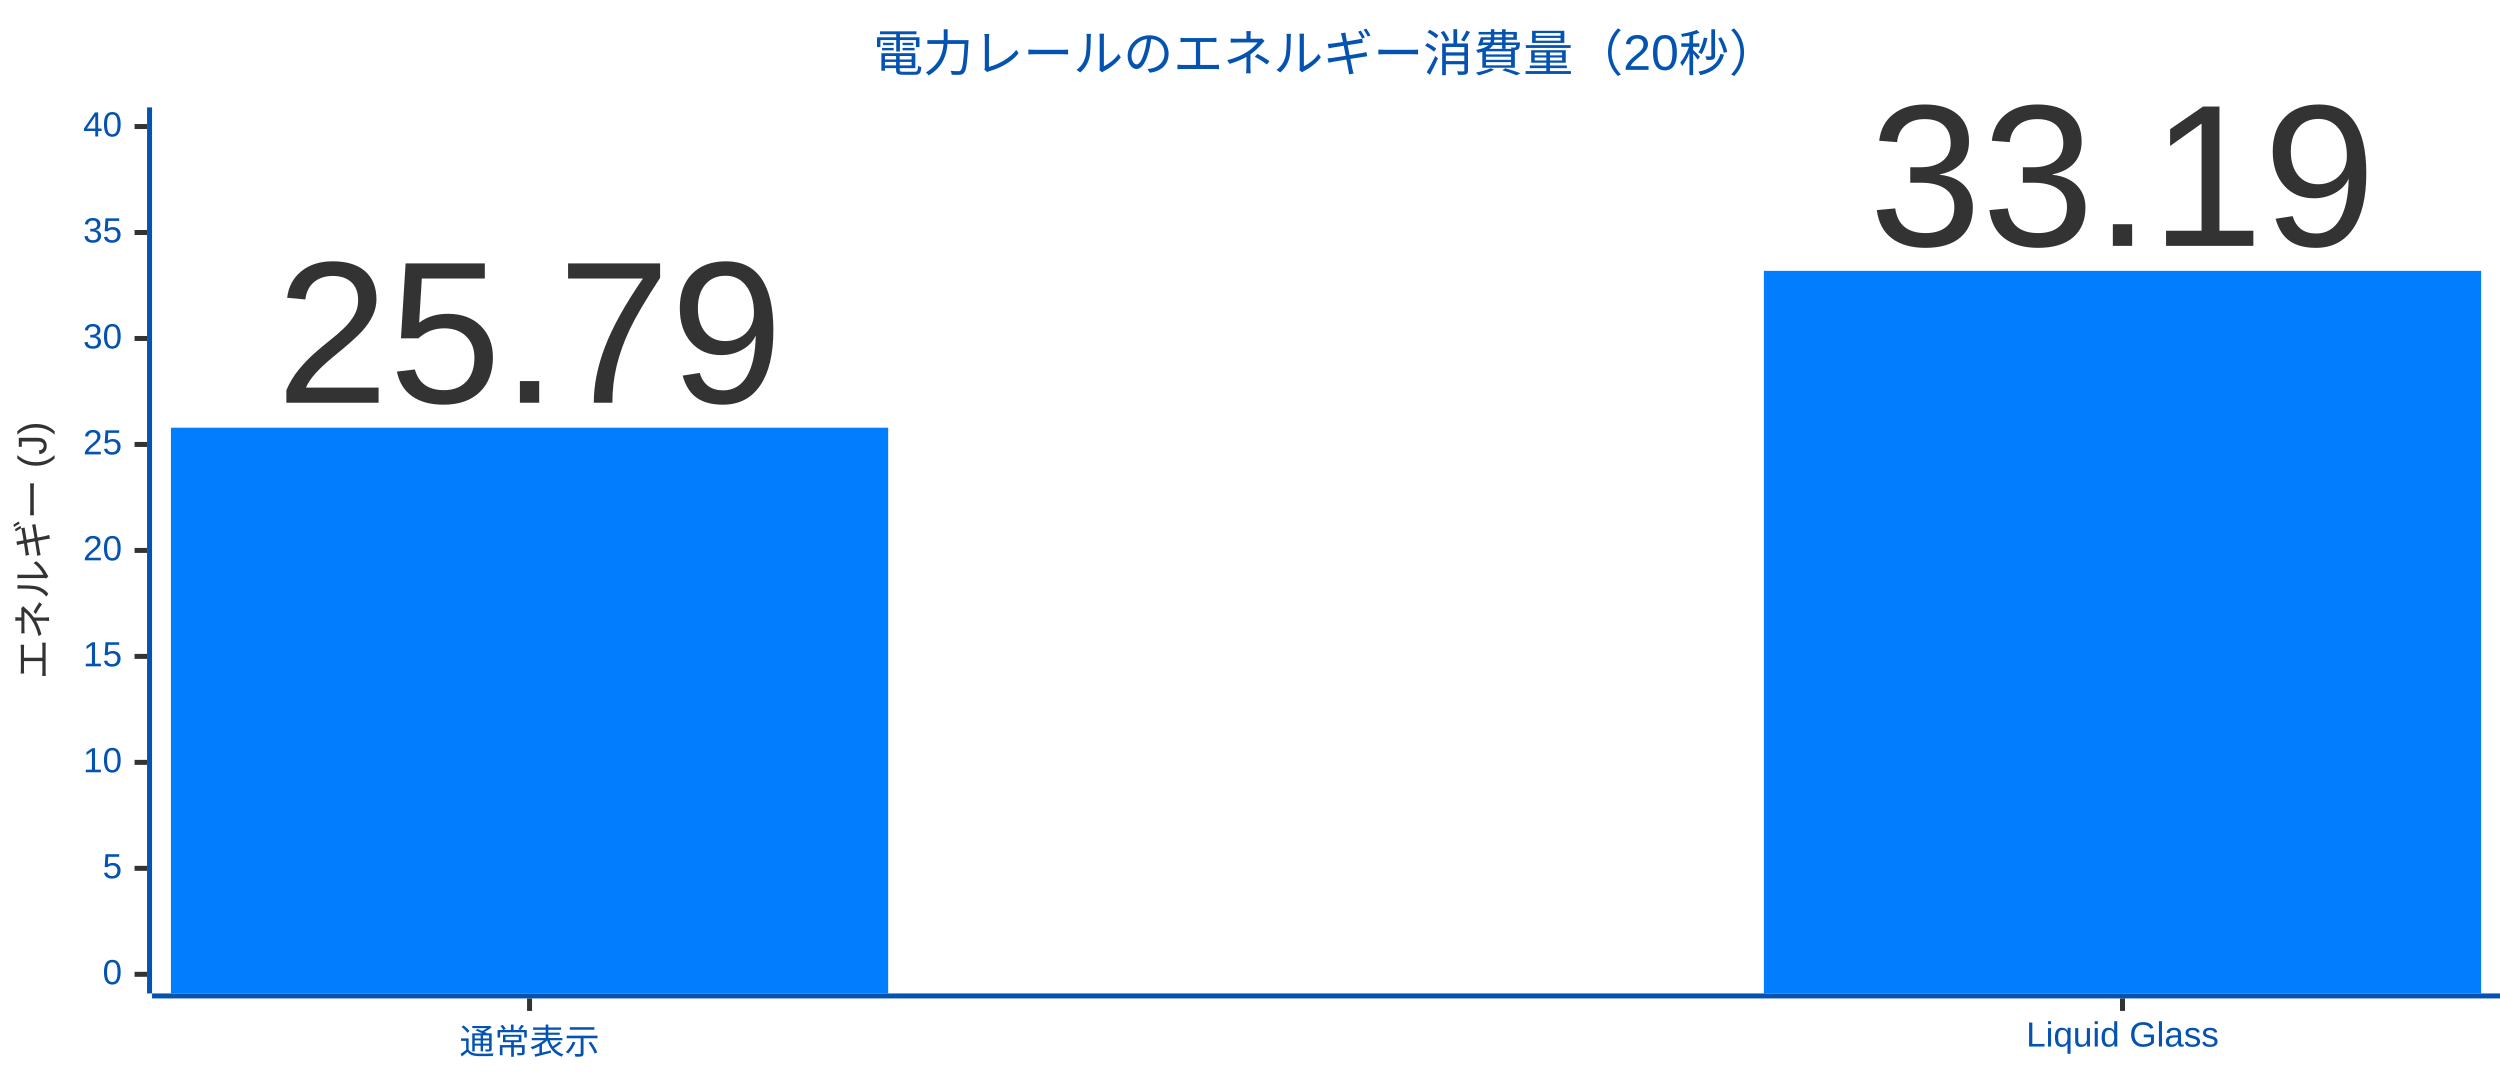
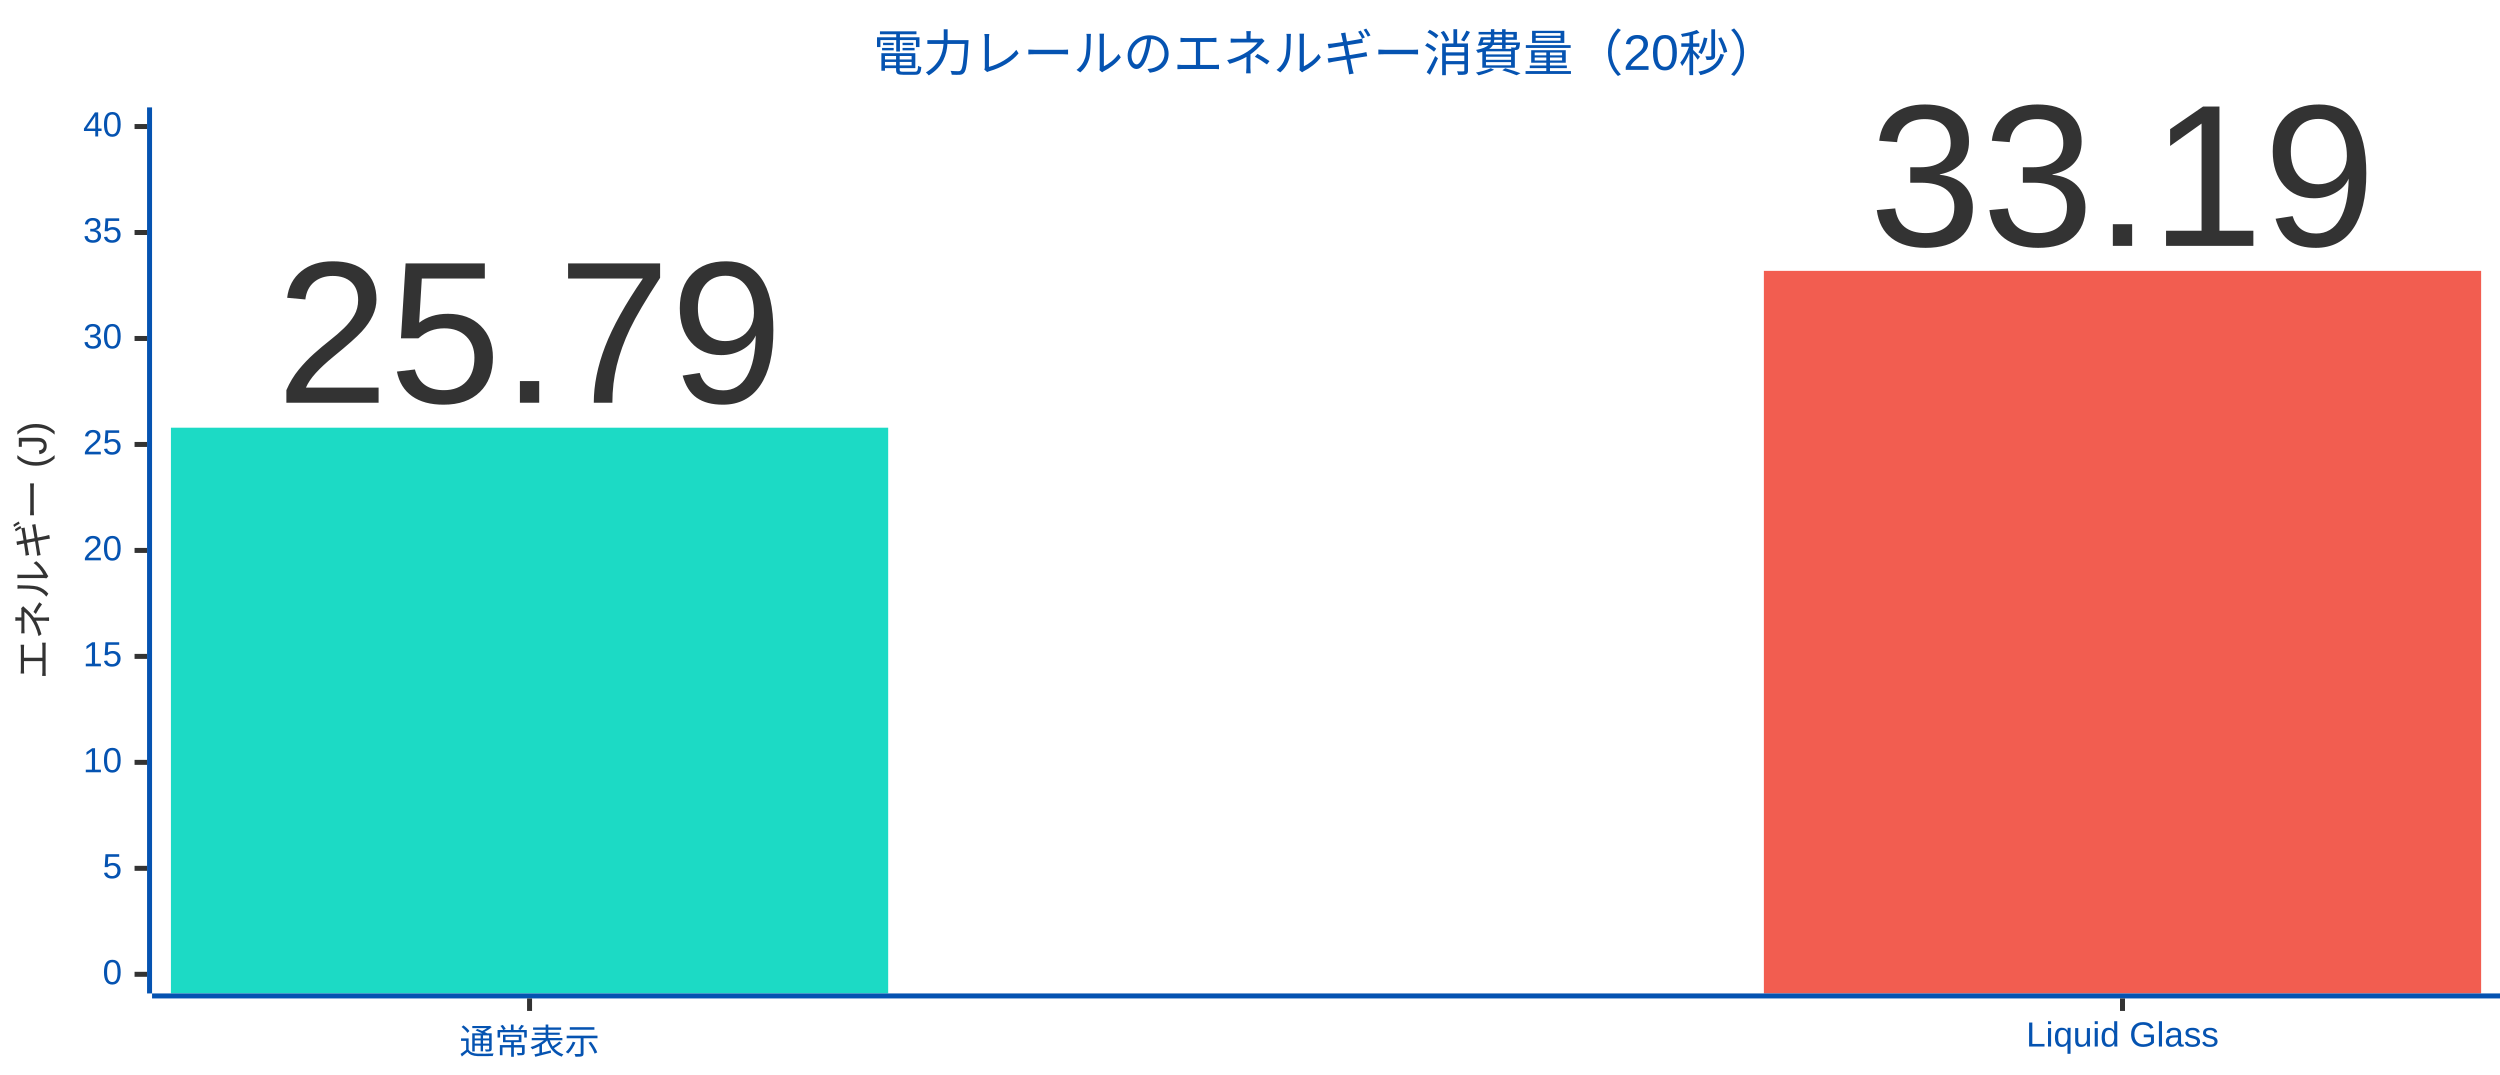
<svg xmlns="http://www.w3.org/2000/svg" id="my-svg" width="100%" style="max-width: 1000px; background-color: transparent;" viewBox="0 0 1000 430" role="graphics-document document" aria-roledescription="xychart">
  <style>
    #my-svg {
      font-family: "trebuchet ms", verdana, arial, sans-serif;
      font-size: 16px;
      fill: #333;
    }

    @keyframes edge-animation-frame {
      from {
        stroke-dashoffset: 0;
      }
    }

    @keyframes dash {
      to {
        stroke-dashoffset: 0;
      }
    }

    #my-svg .edge-animation-slow {
      stroke-dasharray: 9, 5 !important;
      stroke-dashoffset: 900;
      animation: dash 50s linear infinite;
      stroke-linecap: round;
    }

    #my-svg .edge-animation-fast {
      stroke-dasharray: 9, 5 !important;
      stroke-dashoffset: 900;
      animation: dash 20s linear infinite;
      stroke-linecap: round;
    }

    #my-svg .error-icon {
      fill: hsl(220.588, 100%, 98.333%);
    }

    #my-svg .error-text {
      fill: rgb(8.5, 5.75, 0);
      stroke: rgb(8.5, 5.75, 0);
    }

    #my-svg .edge-thickness-normal {
      stroke-width: 1px;
    }

    #my-svg .edge-thickness-thick {
      stroke-width: 3.5px;
    }

    #my-svg .edge-pattern-solid {
      stroke-dasharray: 0;
    }

    #my-svg .edge-thickness-invisible {
      stroke-width: 0;
      fill: none;
    }

    #my-svg .edge-pattern-dashed {
      stroke-dasharray: 3;
    }

    #my-svg .edge-pattern-dotted {
      stroke-dasharray: 2;
    }

    #my-svg .marker {
      fill: #0b0b0b;
      stroke: #0b0b0b;
    }

    #my-svg .marker.cross {
      stroke: #0b0b0b;
    }

    #my-svg svg {
      font-family: "trebuchet ms", verdana, arial, sans-serif;
      font-size: 16px;
    }

    #my-svg p {
      margin: 0;
    }

    #my-svg .node .neo-node {
      stroke: hsl(40.588, 60%, 83.333%);
    }

    #my-svg [data-look="neo"].node rect,
    #my-svg [data-look="neo"].cluster rect,
    #my-svg [data-look="neo"].node polygon {
      stroke: url(#my-svg-gradient);
      filter: drop-shadow(1px 2px 2px rgba(185, 185, 185, 1));
    }

    #my-svg [data-look="neo"].swimlane.cluster rect {
      filter: none;
    }

    #my-svg [data-look="neo"].node path {
      stroke: url(#my-svg-gradient);
      stroke-width: 1px;
    }

    #my-svg [data-look="neo"].node .outer-path {
      filter: drop-shadow(1px 2px 2px rgba(185, 185, 185, 1));
    }

    #my-svg [data-look="neo"].node .neo-line path {
      stroke: hsl(40.588, 60%, 83.333%);
      filter: none;
    }

    #my-svg [data-look="neo"].node circle {
      stroke: url(#my-svg-gradient);
      filter: drop-shadow(1px 2px 2px rgba(185, 185, 185, 1));
    }

    #my-svg [data-look="neo"].node circle .state-start {
      fill: #000000;
    }

    #my-svg [data-look="neo"].icon-shape .icon {
      fill: url(#my-svg-gradient);
      filter: drop-shadow(1px 2px 2px rgba(185, 185, 185, 1));
    }

    #my-svg [data-look="neo"].icon-shape .icon-neo path {
      stroke: url(#my-svg-gradient);
      filter: drop-shadow(1px 2px 2px rgba(185, 185, 185, 1));
    }

    #my-svg :root {
      --mermaid-font-family: "trebuchet ms", verdana, arial, sans-serif;
    }
  </style>
  <g />
  <g class="main">
    <rect width="1000" height="430" class="background" fill="#FFFFFF" />
    <g class="chart-title">
      <text x="0" y="0" fill="#0553B1" font-size="20" dominant-baseline="middle" text-anchor="middle" transform="translate(530.411, 21.47995) rotate(0)">電力レールのエネルギー消費量（20秒）</text>
    </g>
    <g class="plot">
      <g class="bar-plot-0">
-         <rect x="68.372" y="171.081" width="286.9" height="226.293" fill="#027DFD" stroke="#027DFD" stroke-width="0" />
-         <rect x="705.55" y="108.346" width="286.9" height="289.028" fill="#027DFD" stroke="#027DFD" stroke-width="0" />
+         <rect x="68.372" y="171.081" width="286.9" height="226.293" fill="#1CDAC5" stroke="#1CDAC5" stroke-width="0" />
+         <rect x="705.55" y="108.346" width="286.9" height="289.028" fill="#F25D50" stroke="#F25D50" stroke-width="0" />
        <text x="211.822" y="161.081" text-anchor="middle" dominant-baseline="auto" fill="#333" font-size="81px">25.79</text>
        <text x="849" y="98.346" text-anchor="middle" dominant-baseline="auto" fill="#333" font-size="81px">33.19</text>
      </g>
    </g>
    <g class="bottom-axis">
      <g class="axis-line">
        <path d="M 60.822,398.375 L 1000,398.375" fill="none" stroke="#0553B1" stroke-width="2" />
      </g>
      <g class="label">
        <text x="0" y="0" fill="#0553B1" font-size="14" dominant-baseline="text-before-edge" text-anchor="middle" transform="translate(211.822, 409.3749) rotate(0)">通常表示</text>
        <text x="0" y="0" fill="#0553B1" font-size="14" dominant-baseline="text-before-edge" text-anchor="middle" transform="translate(849, 409.3749) rotate(0)">Liquid Glass</text>
      </g>
      <g class="ticks">
        <path d="M 211.822,399.375 L 211.822,404.375" fill="none" stroke="#333" stroke-width="2" />
        <path d="M 849,399.375 L 849,404.375" fill="none" stroke="#333" stroke-width="2" />
      </g>
    </g>
    <g class="left-axis">
      <g class="axisl-line">
        <path d="M 59.822,42.96 L 59.822,397.375" fill="none" stroke="#0553B1" stroke-width="2" />
      </g>
      <g class="label">
        <text x="0" y="0" fill="#0553B1" font-size="14" dominant-baseline="middle" text-anchor="end" transform="translate(48.82202, 50.61321) rotate(0)">40</text>
        <text x="0" y="0" fill="#0553B1" font-size="14" dominant-baseline="middle" text-anchor="end" transform="translate(48.82202, 93.00176) rotate(0)">35</text>
        <text x="0" y="0" fill="#0553B1" font-size="14" dominant-baseline="middle" text-anchor="end" transform="translate(48.82202, 135.3903) rotate(0)">30</text>
        <text x="0" y="0" fill="#0553B1" font-size="14" dominant-baseline="middle" text-anchor="end" transform="translate(48.82202, 177.7788) rotate(0)">25</text>
        <text x="0" y="0" fill="#0553B1" font-size="14" dominant-baseline="middle" text-anchor="end" transform="translate(48.82202, 220.1674) rotate(0)">20</text>
        <text x="0" y="0" fill="#0553B1" font-size="14" dominant-baseline="middle" text-anchor="end" transform="translate(48.82202, 262.5559) rotate(0)">15</text>
        <text x="0" y="0" fill="#0553B1" font-size="14" dominant-baseline="middle" text-anchor="end" transform="translate(48.82202, 304.9445) rotate(0)">10</text>
        <text x="0" y="0" fill="#0553B1" font-size="14" dominant-baseline="middle" text-anchor="end" transform="translate(48.82202, 347.333) rotate(0)">5</text>
        <text x="0" y="0" fill="#0553B1" font-size="14" dominant-baseline="middle" text-anchor="end" transform="translate(48.82202, 389.7216) rotate(0)">0</text>
      </g>
      <g class="ticks">
        <path d="M 58.822,50.613 L 53.822,50.613" fill="none" stroke="#333" stroke-width="2" />
        <path d="M 58.822,93.002 L 53.822,93.002" fill="none" stroke="#333" stroke-width="2" />
        <path d="M 58.822,135.39 L 53.822,135.39" fill="none" stroke="#333" stroke-width="2" />
        <path d="M 58.822,177.779 L 53.822,177.779" fill="none" stroke="#333" stroke-width="2" />
        <path d="M 58.822,220.167 L 53.822,220.167" fill="none" stroke="#333" stroke-width="2" />
        <path d="M 58.822,262.556 L 53.822,262.556" fill="none" stroke="#333" stroke-width="2" />
        <path d="M 58.822,304.944 L 53.822,304.944" fill="none" stroke="#333" stroke-width="2" />
        <path d="M 58.822,347.333 L 53.822,347.333" fill="none" stroke="#333" stroke-width="2" />
        <path d="M 58.822,389.722 L 53.822,389.722" fill="none" stroke="#333" stroke-width="2" />
      </g>
      <g class="title">
        <text x="0" y="0" fill="#333" font-size="16" dominant-baseline="text-before-edge" text-anchor="middle" transform="translate(5, 220.1674) rotate(270)">エネルギー (J)</text>
      </g>
    </g>
  </g>
  <g class="mermaid-tmp-group" />
</svg>
